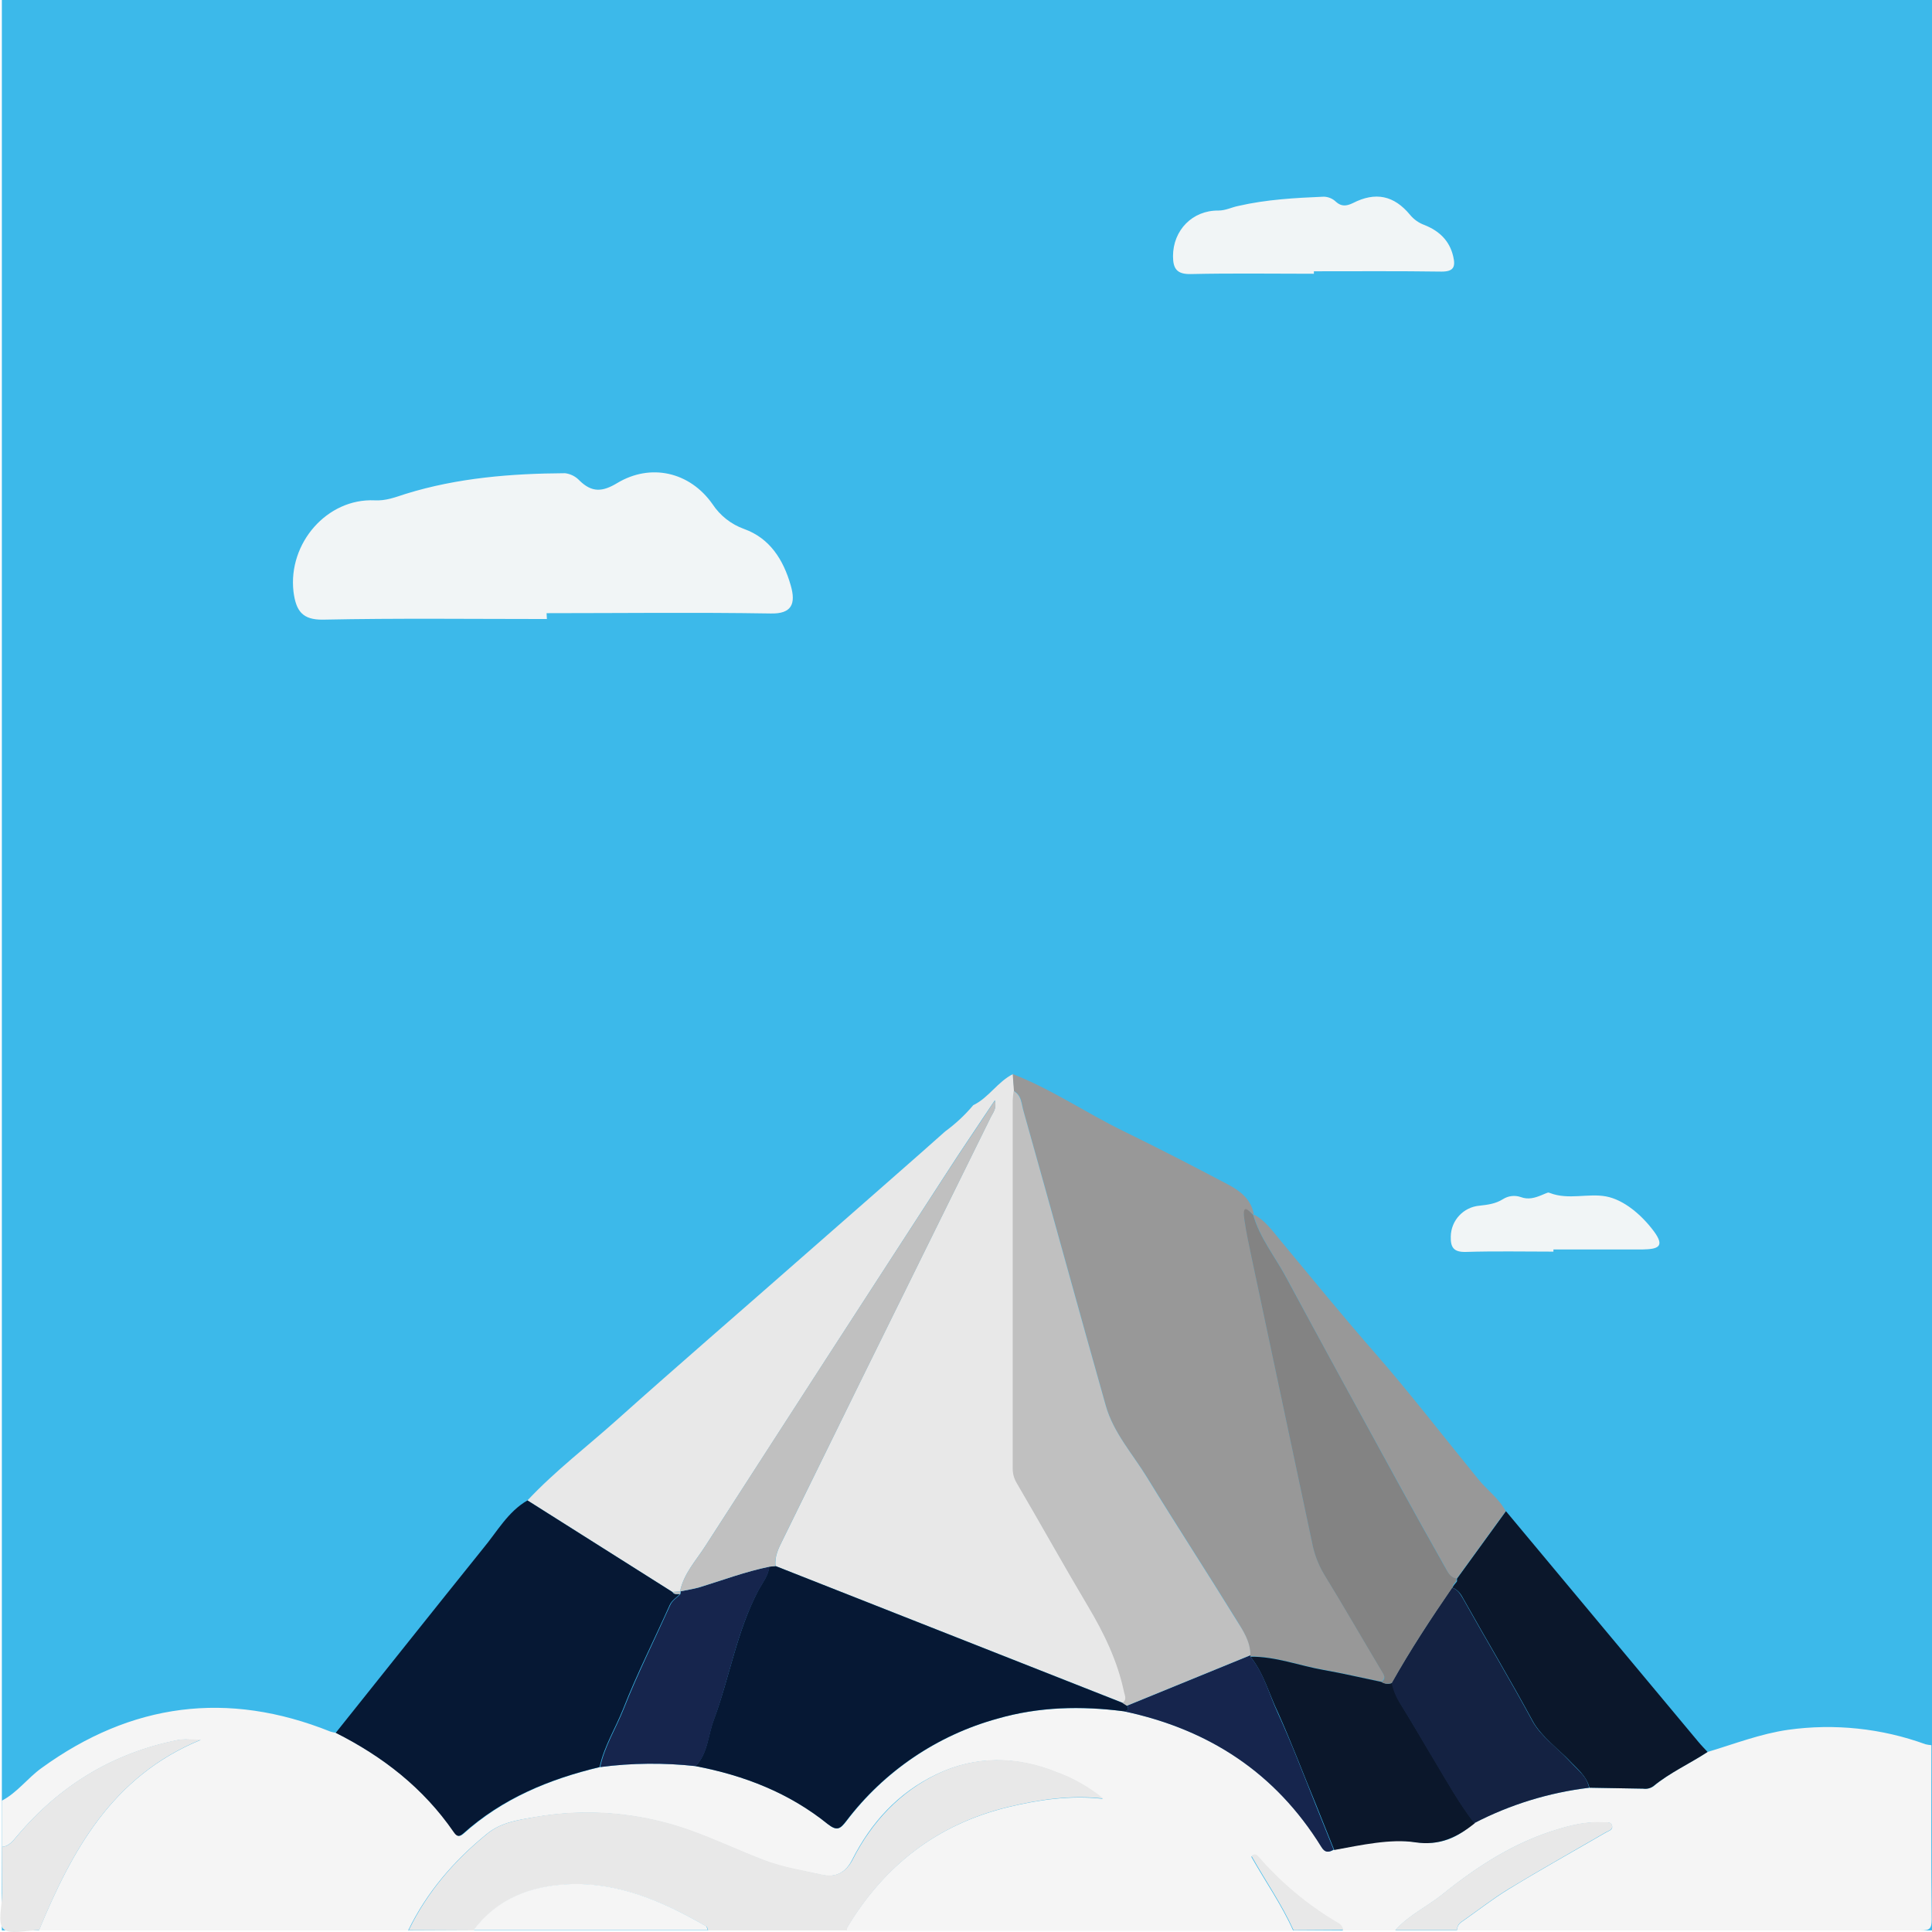
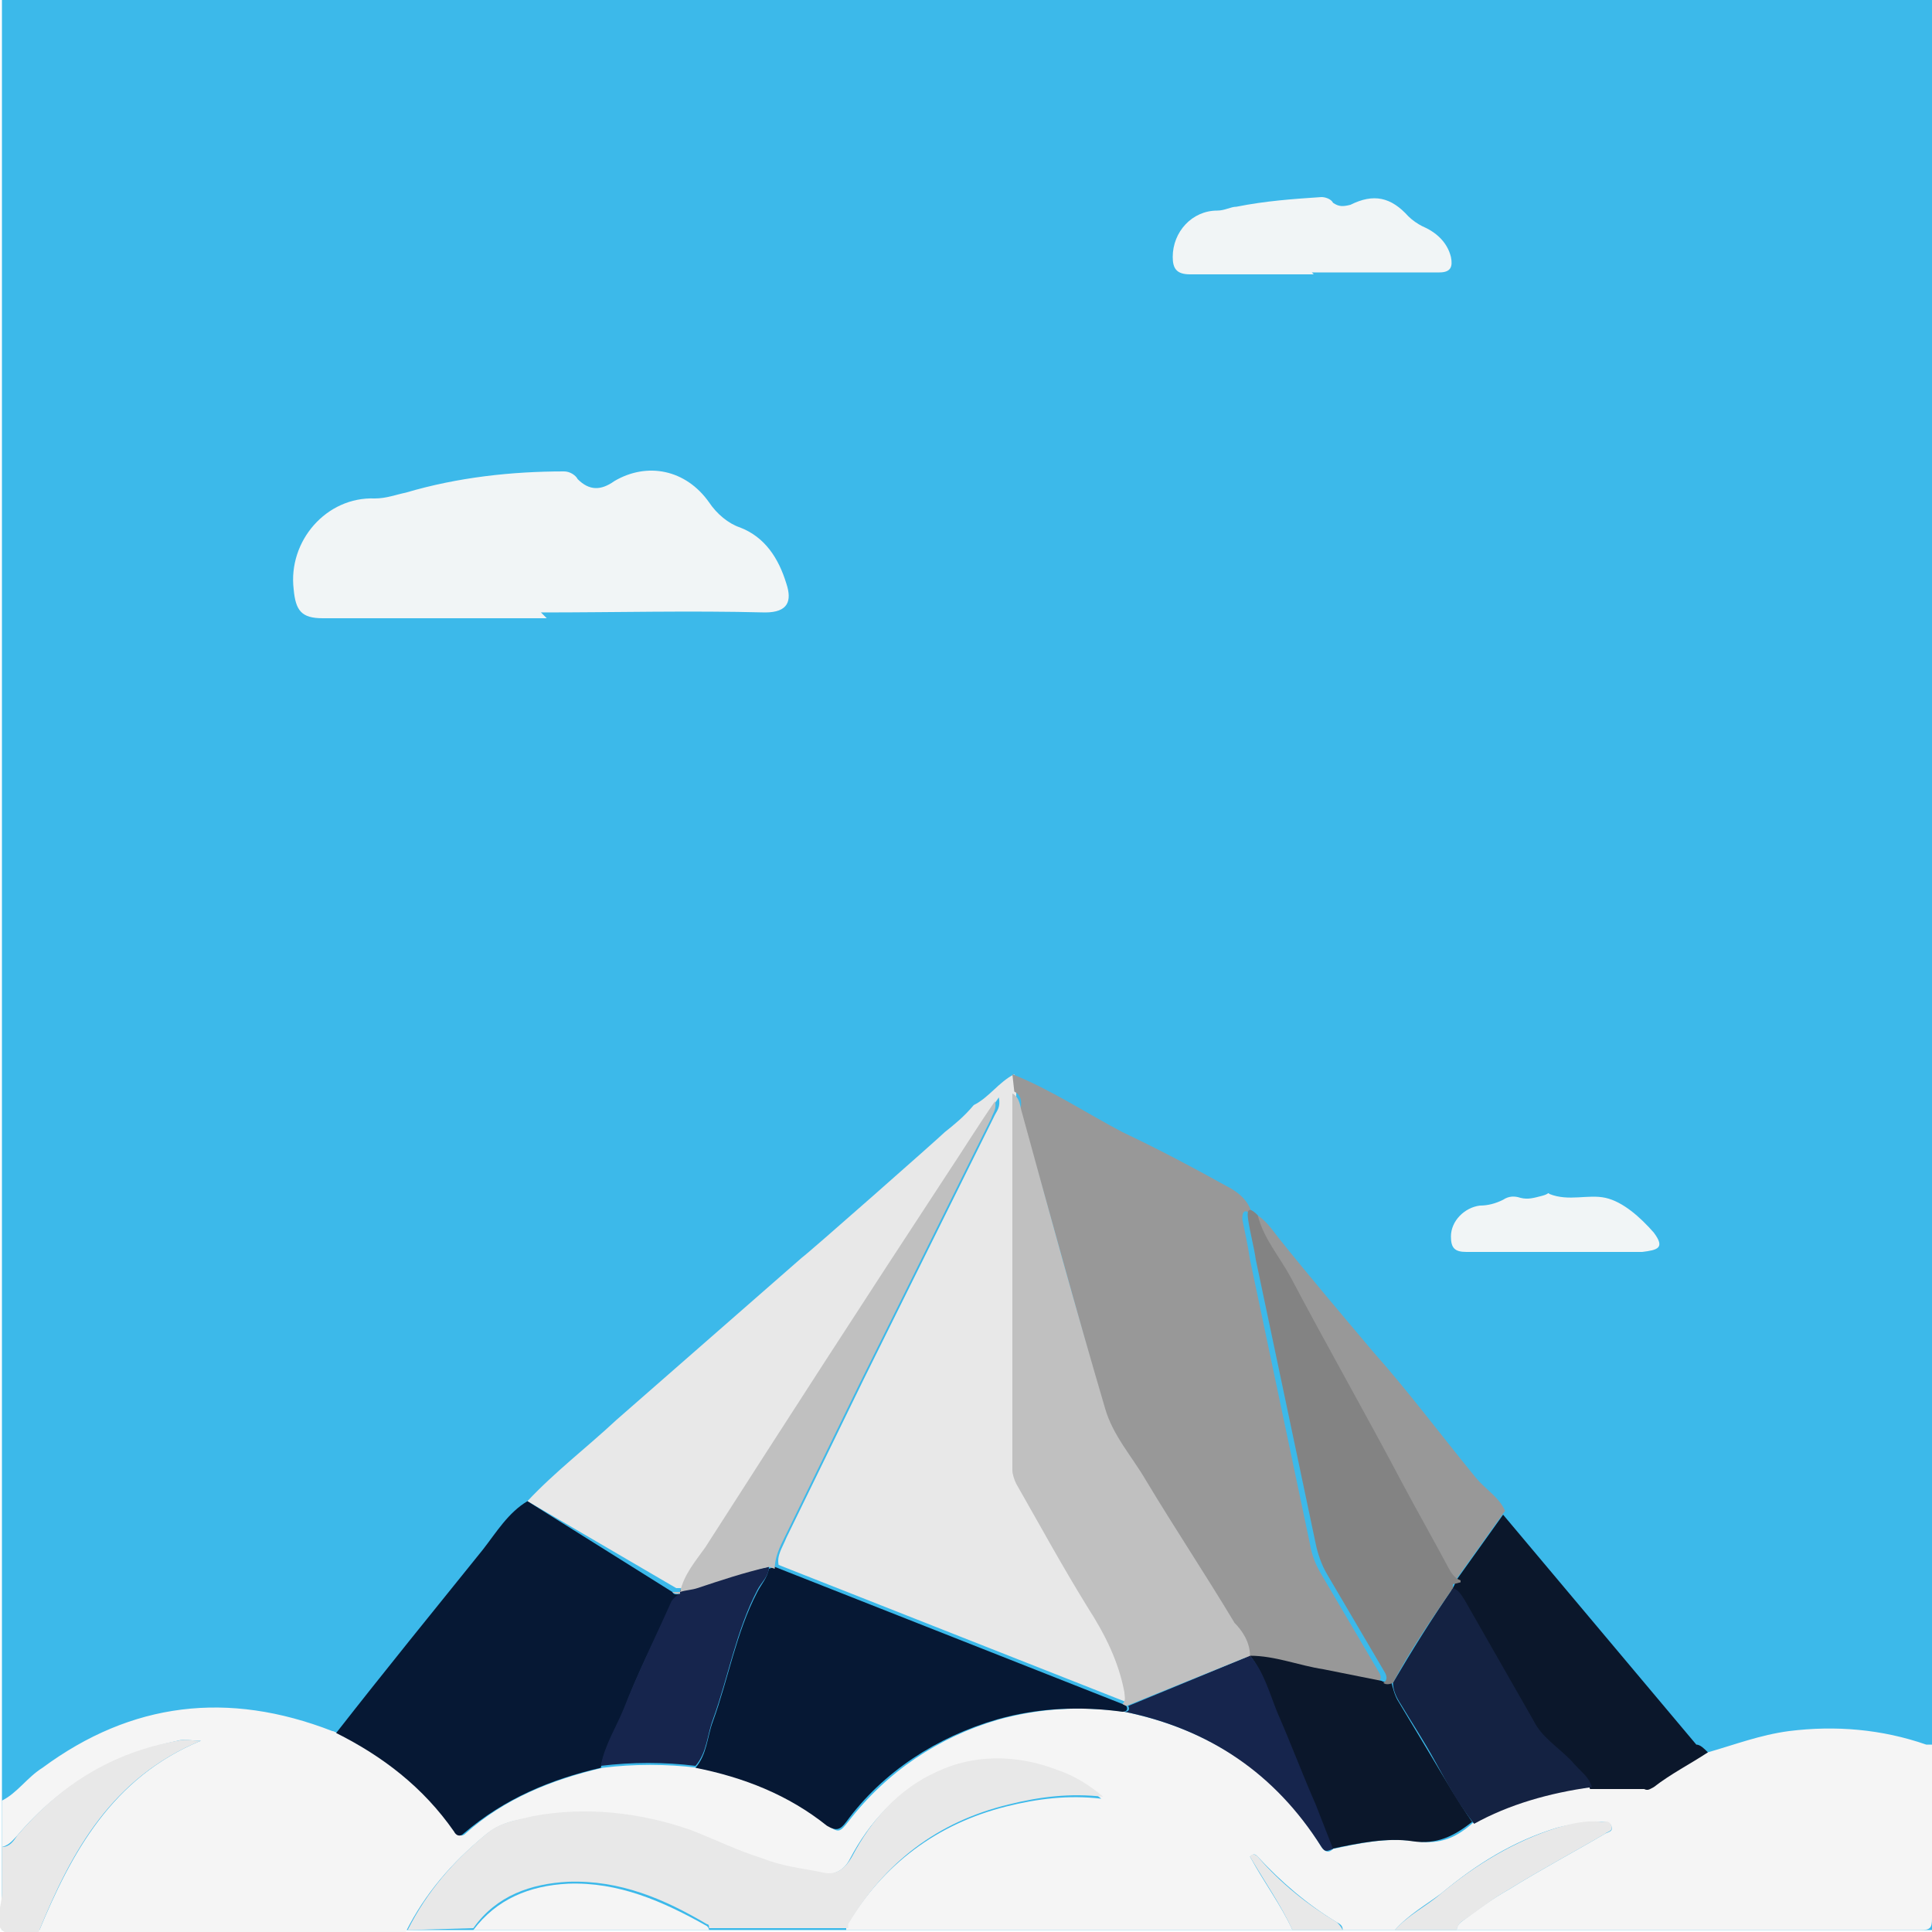
- <svg xmlns="http://www.w3.org/2000/svg" id="Layer_1" data-name="Layer 1" width="626.7" height="626.7" viewBox="0 0 626.7 626.7">
-   <defs>
-     <style>
-       .cls-1 {
-         fill: #3cb9ea;
-       }
- 
-       .cls-2 {
-         fill: #f5f5f5;
-       }
- 
-       .cls-3 {
-         fill: #e8e8e8;
-       }
- 
-       .cls-4 {
-         fill: #989898;
-       }
- 
-       .cls-5 {
-         fill: #061834;
-       }
- 
-       .cls-6 {
-         fill: #0b172b;
-       }
- 
-       .cls-7 {
-         fill: #f1f5f6;
-       }
- 
-       .cls-8 {
-         fill: #142242;
-       }
- 
-       .cls-9 {
-         fill: #16254d;
-       }
- 
-       .cls-10 {
-         fill: silver;
-       }
- 
-       .cls-11 {
-         fill: #838383;
-       }
-     </style>
-   </defs>
-   <rect class="cls-1" x="0.6" width="626.2" height="626.18" />
+ <svg xmlns="http://www.w3.org/2000/svg" version="1.1" id="Layer_1" x="0px" y="0px" viewBox="0 0 100 100" style="enable-background:new 0 0 100 100;" xml:space="preserve">
+   <style type="text/css">
+ 	.st0{fill:#3CB9EA;}
+ 	.st1{fill:#F5F5F5;}
+ 	.st2{fill:#E8E8E8;}
+ 	.st3{fill:#989898;}
+ 	.st4{fill:#061834;}
+ 	.st5{fill:#0B172B;}
+ 	.st6{fill:#F1F5F6;}
+ 	.st7{fill:#142242;}
+ 	.st8{fill:#16254D;}
+ 	.st9{fill:#C0C0C0;}
+ 	.st10{fill:#838383;}
+ </style>
+   <rect x="0.1" class="st0" width="99.9" height="99.9" />
  <g>
-     <path class="cls-2" d="M553.9,568.3c8.7-2.6,17.1-5.9,26.2-7.2a92.9,92.9,0,0,1,44.5,4.7,11.8,11.8,0,0,0,1.9.3c0,18.8-.1,37.7.1,56.5,0,3-.6,3.6-3.6,3.6H472.6a3.3,3.3,0,0,1,1.3-2.6c5.2-3.6,10.1-7.5,15.5-10.8,10.3-6.3,20.9-12.2,31.4-18.3,1-.6,2.5-.9,2.1-2.3s-1.9-1-3-1c-4.9-.3-9.6.7-14.2,2.1-14.3,4.2-26.5,12.1-37.9,21.3-5,4-10.9,6.7-15.2,11.6h-17a3,3,0,0,0-1.7-2.3,103.6,103.6,0,0,1-25.8-21.5c-.5-.6-1.3-1.1-2.2-.1,4.5,8,9.8,15.5,13.6,24h-145a3,3,0,0,1,.2-1c12.1-20.2,29.3-33.5,52.3-39.1,10-2.4,20.2-3.9,30.7-2.7a52.1,52.1,0,0,0-15.1-8.6c-13-5.2-26.1-5.4-38.7.6s-21.3,15.6-27.5,27.8c-2,4-5.2,5.9-9.8,4.9-6.3-1.4-12.7-2.3-18.8-4.7-8.1-3.1-15.9-6.8-24-9.7a98.7,98.7,0,0,0-50.6-4.3c-5.4.9-10.8,1.7-15.3,5.4-10.7,8.7-19.5,18.9-25.5,31.3H12.6c10.8-26,23.8-50,52.5-61.8-3.1,0-5.4-.4-7.6.1-20.9,4.2-38.1,14.7-51.9,31C4.3,597,3,598.9.6,599.1v-15c5-2.6,8.3-7.3,12.9-10.6,29.1-21.1,60.3-25.2,93.7-11.8a10.7,10.7,0,0,0,1.9.4c15.2,7.7,28.4,17.9,38.2,32.1.9,1.3,1.6,1.9,3.1.6,12.7-11.4,27.9-17.7,44.3-21.6a129.6,129.6,0,0,1,31-.3c15.7,3,30.3,8.6,42.9,18.8,2.9,2.4,4,1.6,6-1a92.3,92.3,0,0,1,49-33.2c13.5-3.9,27.2-4.1,41-2.4,27.5,5.8,49.2,19.9,64.1,44,1.2,2,2.4,1.8,4,.9,8.7-1.6,17.5-3.8,26.2-2.5s13.8-1.5,19.4-6.2a109.4,109.4,0,0,1,37.4-11.4l17.4.3a4.5,4.5,0,0,0,3.3-.8C541.7,574.9,548.1,572.1,553.9,568.3Z" />
-     <path class="cls-3" d="M132.6,626.1c6-12.4,14.8-22.6,25.5-31.3,4.5-3.7,10-4.4,15.3-5.4a98.7,98.7,0,0,1,50.6,4.3c8.1,2.9,15.9,6.6,24,9.7,6.1,2.3,12.5,3.3,18.8,4.7,4.5,1,7.7-.9,9.8-4.9,6.2-12.2,15.3-21.9,27.5-27.8s25.7-5.9,38.7-.6a52.1,52.1,0,0,1,15.1,8.6c-10.5-1.2-20.6.3-30.7,2.7-23,5.6-40.2,18.9-52.3,39.1a3,3,0,0,0-.2,1h-45c-.2-.5-.2-1.1-.6-1.3-13.9-8-28.5-14.4-44.9-13.6-12.1.6-22.9,4.7-30.5,14.9Z" />
-     <path class="cls-3" d="M.6,599.1c2.5-.2,3.7-2.1,5.1-3.7,13.7-16.3,30.9-26.8,51.9-31,2.2-.4,4.5-.1,7.6-.1-28.7,11.8-41.8,35.8-52.5,61.8-4,0-9.6,1.6-11.6-.4s-.4-7.6-.4-11.6Z" />
-     <path class="cls-2" d="M153.6,626.1c7.6-10.2,18.4-14.3,30.5-14.9,16.5-.8,31,5.6,44.9,13.6.3.2.4.9.6,1.3Z" />
-     <path class="cls-3" d="M452.6,626.1c4.3-4.9,10.2-7.6,15.2-11.6,11.4-9.2,23.7-17.1,37.9-21.3,4.6-1.4,9.3-2.4,14.2-2.1,1.1.1,2.6-.4,3,1s-1.2,1.8-2.1,2.3c-10.5,6.1-21,12-31.4,18.3-5.4,3.3-10.3,7.2-15.5,10.8a3.3,3.3,0,0,0-1.3,2.6Z" />
-     <path class="cls-3" d="M419.6,626.1c-3.8-8.4-9.1-16-13.6-24,.9-1,1.6-.5,2.2.1a103.6,103.6,0,0,0,25.8,21.5,3,3,0,0,1,1.7,2.3Z" />
-     <path class="cls-3" d="M171.1,486.7c9-9.6,19.4-17.5,29.1-26.2,19.9-17.8,40.1-35.2,60.1-52.8,1.6-1.4,44.2-38.7,46.3-40.7a51.5,51.5,0,0,0,9.1-8.5c5-2.4,7.9-7.6,12.9-10.1l.4,5.5a26.1,26.1,0,0,0-.3,3q0,59.7,0,119.3a9,9,0,0,0,1.2,4.7c7.8,13.4,15.3,26.9,23.2,40.1,5.2,8.8,9.6,17.8,11.7,27.8.3,1.3,1,2.6-.5,3.6L251.6,508c-.4-3.2,1-5.9,2.3-8.5L279,448.3l42.4-86c.7-1.4,2-2.8,1.3-5.4-5.5,8.3-10.8,16-15.8,23.8Q267.8,441,228.8,501.5c-3,4.7-7,8.9-8.2,14.7h0l-2.5.2Z" />
-     <path class="cls-4" d="M328.9,353.9l-.4-5.5c12.6,4.9,23.8,12.6,35.9,18.5s22.7,11.4,33.9,17.3c4,2.1,7.5,4.8,8.4,9.6l-.2.2c-1.9-2-3.3-2-2.9,1.1s1.6,8.8,2.5,13.2l19.5,91.9a31.6,31.6,0,0,0,3.8,10.2c6.5,10.6,12.7,21.4,19.1,32.1.7,1.2.7,2.1-.4,3-6.3-1.3-12.6-2.8-18.9-3.9-7.9-1.4-15.5-4.4-23.7-4.3a.5.5,0,0,1,0-.5c0-4.4-2.4-8-4.5-11.5-9.5-15.4-19.4-30.6-28.9-46.1-4.7-7.6-10.9-14.4-13.4-23.3-9-31.9-17.7-63.8-26.7-95.6C331.4,358.1,331.5,355.3,328.9,353.9Z" />
-     <path class="cls-5" d="M171.1,486.7l47,29.7c.6,1,1.6.6,2.4.7-1.1,1.2-2.6,2-3.3,3.6-5,11.2-10.6,22.2-15.1,33.7-2.5,6.3-6.2,12.1-7.6,18.8-16.4,3.9-31.6,10.2-44.3,21.6-1.5,1.3-2.2.7-3.1-.6-9.8-14.2-22.9-24.4-38.2-32.1,15.9-19.9,31.8-39.9,47.8-59.8C161.3,496.8,164.7,490.4,171.1,486.7Z" />
-     <path class="cls-6" d="M553.9,568.3c-5.8,3.8-12.2,6.7-17.6,11.1a4.5,4.5,0,0,1-3.3.8l-17.4-.3c-1-3.9-4.2-6.3-6.7-9s-9.1-7.7-11.7-12.6c-7.2-13.3-15-26.3-22.4-39.5-.9-1.7-1.8-3.1-3.7-3.8l.6-.9.9-1.1a3,3,0,0,0,0-.9l15.9-21.9L550.9,565C551.8,566.1,552.9,567.2,553.9,568.3Z" />
-     <path class="cls-4" d="M488.4,490.2l-15.9,21.9c-2.2-.3-2.9-2.2-3.7-3.7q-7.7-13.6-15.2-27.3c-12.2-22.2-24.4-44.4-36.4-66.8-3.6-6.7-8.5-12.7-10.6-20.1l.2-.2c3.6,1.9,5.9,5.2,8.4,8.2,10.3,12.4,20.4,24.8,31,36.9s22.2,27.1,33.3,40.7C482.3,483.3,486.2,486,488.4,490.2Z" />
-     <path class="cls-7" d="M177.4,200.8c-24.2,0-48.4-.3-72.6.2-6.7.1-8.8-2.8-9.6-9.1-1.8-15.7,10.9-30.3,26.3-29.6,3.7.2,6.7-1,10.1-2.1,16.8-5.2,34.2-6.6,51.7-6.7a7.7,7.7,0,0,1,4.7,2.4c4,3.9,7.4,3.7,12.2.8,10.8-6.5,23.5-3.7,30.9,6.8a20.6,20.6,0,0,0,10.3,8.1c8.3,3,12.7,9.9,15.1,18.3,1.7,5.9.4,9.3-6.6,9.1-24.2-.4-48.4-.1-72.6-.1Z" />
-     <path class="cls-7" d="M426.2,88.8c-13.3,0-26.6-.2-39.9.1-4.5.1-5.8-1.7-5.8-5.8,0-8.4,6.3-14.9,14.7-14.8,2.4,0,4.4-1.1,6.5-1.5,9.1-2.1,18.4-2.6,27.7-3a5.9,5.9,0,0,1,4,1.7c1.7,1.5,3.3,1.4,5.4.4,7.4-3.8,13.4-2.5,18.6,3.8a10.8,10.8,0,0,0,4.7,3.3c4.7,1.9,8.1,5,9.3,10.2.8,3.4.1,4.9-3.8,4.9-13.8-.2-27.6-.1-41.4-.1Z" />
-     <path class="cls-7" d="M503.9,406c-9.5,0-19-.2-28.4.1-3.9.1-5-1.4-4.9-5a10.2,10.2,0,0,1,9.3-10c2.7-.3,5.2-.6,7.6-2.1a6.7,6.7,0,0,1,5.8-.7c2.4.9,4.5.3,6.7-.6s2.1-1,2.8-.7c6,2.3,12.4,0,18.2,1.1s11.5,6,15.4,11.2,1.3,5.9-3.6,6H503.9Z" />
-     <path class="cls-5" d="M251.6,508l112.6,44.4,1.4.9c.9,1.4,0,1.7-1.1,1.8-13.8-1.8-27.5-1.5-41,2.4a92.3,92.3,0,0,0-49,33.2c-2,2.6-3,3.3-6,1-12.5-10.1-27.1-15.8-42.9-18.8,4-4.2,4-10,5.9-15,5.2-13.9,7.5-28.8,14.5-42.1,1.3-2.4,3.2-4.7,3.5-7.6Z" />
-     <path class="cls-6" d="M405.6,537.4c8.2-.1,15.8,2.9,23.7,4.3,6.3,1.1,12.6,2.6,18.9,3.9a3.7,3.7,0,0,0,3.4.3,21.2,21.2,0,0,0,2.8,6.8c3.8,6.2,7.5,12.5,11.2,18.7s7.9,13.7,12.8,20c-5.7,4.6-11.5,7.4-19.4,6.2s-17.5.9-26.2,2.5l-5.9-14.7c-4.1-9.9-7.9-20-12.3-29.8C411.6,549.4,409.9,542.7,405.6,537.4Z" />
-     <path class="cls-8" d="M478.2,591.4c-4.9-6.3-8.7-13.2-12.8-20s-7.3-12.5-11.2-18.7a21.2,21.2,0,0,1-2.8-6.8c6-10.6,12.7-20.8,19.6-30.9,1.9.6,2.7,2.1,3.7,3.8,7.4,13.2,15.2,26.2,22.4,39.5,2.7,4.9,7.8,8.4,11.7,12.6s5.7,5.1,6.7,9A109.4,109.4,0,0,0,478.2,591.4Z" />
-     <path class="cls-9" d="M249.6,508.2c-.3,2.9-2.2,5.2-3.5,7.6-7.1,13.3-9.4,28.2-14.5,42.1-1.9,5-1.9,10.8-5.9,15a129.6,129.6,0,0,0-31,.3c1.4-6.7,5.1-12.5,7.6-18.8,4.5-11.4,10-22.4,15.1-33.7.7-1.6,2.2-2.4,3.3-3.6a2.3,2.3,0,0,0,.1-.9h0c1.9-.4,3.9-.7,5.8-1.2C234.1,512.7,241.7,509.8,249.6,508.2Z" />
-     <path class="cls-9" d="M405.6,537.4c4.4,5.3,6,12,8.8,18.1,4.5,9.8,8.3,19.8,12.3,29.8l5.9,14.7c-1.6.9-2.8,1.1-4-.9-14.9-24.1-36.6-38.2-64.1-44,1.1-.2,2-.5,1.1-1.8l40.1-16.4A.5.5,0,0,0,405.6,537.4Z" />
-     <path class="cls-10" d="M405.6,536.9l-40.1,16.4-1.4-.9c1.5-1,.8-2.3.5-3.6-2.1-10-6.5-19.1-11.7-27.8-7.9-13.3-15.4-26.8-23.2-40.1a9,9,0,0,1-1.2-4.7q0-59.7,0-119.3a26.1,26.1,0,0,1,.3-3c2.6,1.4,2.5,4.2,3.2,6.5,9,31.9,17.7,63.8,26.7,95.6,2.5,8.8,8.7,15.6,13.4,23.3,9.5,15.5,19.4,30.7,28.9,46.1C403.2,528.9,405.6,532.4,405.6,536.9Z" />
-     <path class="cls-10" d="M249.6,508.2c-7.9,1.6-15.5,4.5-23.2,6.8-1.9.5-3.8.8-5.8,1.2,1.2-5.8,5.2-10,8.2-14.7q38.9-60.5,78.1-120.7c5-7.8,10.3-15.4,15.8-23.8.7,2.6-.6,4-1.3,5.4l-42.4,86-25.1,51.1c-1.3,2.7-2.8,5.4-2.3,8.5Z" />
-     <path class="cls-10" d="M220.7,516.2a2.3,2.3,0,0,1-.1.9c-.8-.1-1.8.3-2.4-.7Z" />
-     <path class="cls-11" d="M471.1,515c-6.9,10-13.6,20.2-19.6,30.9a3.7,3.7,0,0,1-3.4-.3c1.2-.8,1.2-1.7.4-3-6.4-10.7-12.6-21.5-19.1-32.1a31.6,31.6,0,0,1-3.8-10.2l-19.5-91.9c-.9-4.4-1.9-8.7-2.5-13.2s1-3.1,2.9-1.1c2.1,7.4,7,13.4,10.6,20.1,12,22.3,24.2,44.5,36.4,66.8q7.5,13.7,15.2,27.3c.9,1.5,1.6,3.4,3.7,3.7a3,3,0,0,1,0,.9l-.9,1.1Z" />
-     <path class="cls-8" d="M471.6,514.1l.9-1.1Z" />
+     <path class="st1" d="M88.4,90.7c1.4-0.4,2.7-0.9,4.2-1.1c2.4-0.3,4.8-0.1,7.1,0.7c0.1,0,0.2,0,0.3,0c0,3,0,6,0,9   c0,0.5-0.1,0.6-0.6,0.6h-24c0-0.2,0.1-0.3,0.2-0.4c0.8-0.6,1.6-1.2,2.5-1.7c1.6-1,3.3-1.9,5-2.9c0.2-0.1,0.4-0.1,0.3-0.4   c-0.1-0.2-0.3-0.2-0.5-0.2c-0.8,0-1.5,0.1-2.3,0.3c-2.3,0.7-4.2,1.9-6,3.4c-0.8,0.6-1.7,1.1-2.4,1.9h-2.7c0-0.2-0.1-0.3-0.3-0.4   c-1.5-0.9-2.9-2.1-4.1-3.4c-0.1-0.1-0.2-0.2-0.4,0c0.7,1.3,1.6,2.5,2.2,3.8H43.8c0-0.1,0-0.1,0-0.2c1.9-3.2,4.7-5.3,8.3-6.2   c1.6-0.4,3.2-0.6,4.9-0.4c-0.7-0.6-1.5-1.1-2.4-1.4c-2.1-0.8-4.2-0.9-6.2,0.1c-2,1-3.4,2.5-4.4,4.4c-0.3,0.6-0.8,0.9-1.6,0.8   c-1-0.2-2-0.4-3-0.7c-1.3-0.5-2.5-1.1-3.8-1.5c-2.6-0.9-5.4-1.2-8.1-0.7c-0.9,0.1-1.7,0.3-2.4,0.9c-1.7,1.4-3.1,3-4.1,5H2   c1.7-4.1,3.8-8,8.4-9.9c-0.5,0-0.9-0.1-1.2,0c-3.3,0.7-6.1,2.3-8.3,4.9c-0.2,0.2-0.4,0.5-0.8,0.6v-2.4c0.8-0.4,1.3-1.2,2.1-1.7   c4.6-3.4,9.6-4,15-1.9c0.1,0,0.2,0.1,0.3,0.1c2.4,1.2,4.5,2.9,6.1,5.1c0.1,0.2,0.3,0.3,0.5,0.1c2-1.8,4.5-2.8,7.1-3.4   c1.6-0.2,3.3-0.2,4.9,0c2.5,0.5,4.8,1.4,6.8,3c0.5,0.4,0.6,0.3,1-0.2c2-2.6,4.7-4.4,7.8-5.3c2.2-0.6,4.3-0.7,6.5-0.4   c4.4,0.9,7.9,3.2,10.2,7c0.2,0.3,0.4,0.3,0.6,0.1c1.4-0.3,2.8-0.6,4.2-0.4c1.4,0.2,2.2-0.2,3.1-1c1.9-1,3.9-1.6,6-1.8l2.8,0   c0.2,0,0.4,0,0.5-0.1C86.4,91.7,87.4,91.3,88.4,90.7z" />
+     <path class="st2" d="M21.1,99.9c1-2,2.4-3.6,4.1-5c0.7-0.6,1.6-0.7,2.4-0.9c2.7-0.5,5.5-0.2,8.1,0.7c1.3,0.5,2.5,1.1,3.8,1.5   c1,0.4,2,0.5,3,0.7c0.7,0.2,1.2-0.1,1.6-0.8c1-1.9,2.4-3.5,4.4-4.4c1.9-0.9,4.1-0.9,6.2-0.1c0.9,0.3,1.7,0.8,2.4,1.4   c-1.7-0.2-3.3,0-4.9,0.4c-3.7,0.9-6.4,3-8.3,6.2c0,0.1,0,0.1,0,0.2h-7.2c0-0.1,0-0.2-0.1-0.2c-2.2-1.3-4.5-2.3-7.2-2.2   c-1.9,0.1-3.7,0.7-4.9,2.4L21.1,99.9z" />
+     <path class="st2" d="M0.1,95.6c0.4,0,0.6-0.3,0.8-0.6c2.2-2.6,4.9-4.3,8.3-4.9c0.4-0.1,0.7,0,1.2,0c-4.6,1.9-6.7,5.7-8.4,9.9   c-0.6,0-1.5,0.3-1.9-0.1S0.1,98.6,0.1,98L0.1,95.6z" />
+     <path class="st1" d="M24.5,99.9c1.2-1.6,2.9-2.3,4.9-2.4c2.6-0.1,4.9,0.9,7.2,2.2c0,0,0.1,0.1,0.1,0.2L24.5,99.9z" />
+     <path class="st2" d="M72.2,99.9c0.7-0.8,1.6-1.2,2.4-1.9c1.8-1.5,3.8-2.7,6-3.4c0.7-0.2,1.5-0.4,2.3-0.3c0.2,0,0.4-0.1,0.5,0.2   s-0.2,0.3-0.3,0.4c-1.7,1-3.4,1.9-5,2.9c-0.9,0.5-1.6,1.1-2.5,1.7c-0.1,0.1-0.2,0.3-0.2,0.4H72.2z" />
+     <path class="st2" d="M66.9,99.9c-0.6-1.3-1.5-2.6-2.2-3.8c0.1-0.2,0.3-0.1,0.4,0c1.2,1.4,2.6,2.5,4.1,3.4c0.1,0.1,0.2,0.2,0.3,0.4   L66.9,99.9z" />
+     <path class="st2" d="M27.3,77.7c1.4-1.5,3.1-2.8,4.6-4.2c3.2-2.8,6.4-5.6,9.6-8.4c0.3-0.2,7.1-6.2,7.4-6.5c0.5-0.4,1-0.8,1.5-1.4   c0.8-0.4,1.3-1.2,2.1-1.6l0.1,0.9c0,0.2,0,0.3,0,0.5c0,6.4,0,12.7,0,19c0,0.3,0.1,0.5,0.2,0.7c1.2,2.1,2.4,4.3,3.7,6.4   c0.8,1.4,1.5,2.8,1.9,4.4c0,0.2,0.2,0.4-0.1,0.6l-18-7.1c-0.1-0.5,0.2-0.9,0.4-1.4l4-8.2l6.8-13.7c0.1-0.2,0.3-0.4,0.2-0.9   c-0.9,1.3-1.7,2.6-2.5,3.8c-4.2,6.4-8.3,12.8-12.5,19.3c-0.5,0.7-1.1,1.4-1.3,2.3l0,0l-0.4,0L27.3,77.7z" />
+     <path class="st3" d="M52.5,56.5l-0.1-0.9c2,0.8,3.8,2,5.7,3c1.9,0.9,3.6,1.8,5.4,2.8c0.6,0.3,1.2,0.8,1.3,1.5l0,0   c-0.3-0.3-0.5-0.3-0.5,0.2c0.1,0.5,0.3,1.4,0.4,2.1l3.1,14.7c0.1,0.6,0.3,1.1,0.6,1.6c1,1.7,2,3.4,3,5.1c0.1,0.2,0.1,0.3-0.1,0.5   c-1-0.2-2-0.4-3-0.6c-1.3-0.2-2.5-0.7-3.8-0.7c0,0,0-0.1,0-0.1c0-0.7-0.4-1.3-0.7-1.8c-1.5-2.5-3.1-4.9-4.6-7.4   c-0.7-1.2-1.7-2.3-2.1-3.7c-1.4-5.1-2.8-10.2-4.3-15.3C52.9,57.1,52.9,56.7,52.5,56.5z" />
+     <path class="st4" d="M27.3,77.7l7.5,4.7c0.1,0.2,0.3,0.1,0.4,0.1c-0.2,0.2-0.4,0.3-0.5,0.6c-0.8,1.8-1.7,3.5-2.4,5.4   c-0.4,1-1,1.9-1.2,3c-2.6,0.6-5,1.6-7.1,3.4c-0.2,0.2-0.4,0.1-0.5-0.1c-1.6-2.3-3.7-3.9-6.1-5.1c2.5-3.2,5.1-6.4,7.6-9.5   C25.7,79.3,26.3,78.3,27.3,77.7z" />
+     <path class="st5" d="M88.4,90.7c-0.9,0.6-1.9,1.1-2.8,1.8c-0.2,0.1-0.3,0.2-0.5,0.1l-2.8,0c-0.2-0.6-0.7-1-1.1-1.4   c-0.4-0.4-1.5-1.2-1.9-2c-1.1-2.1-2.4-4.2-3.6-6.3c-0.1-0.3-0.3-0.5-0.6-0.6l0.1-0.1l0.1-0.2c0,0,0-0.1,0-0.1l2.5-3.5l10,11.9   C88,90.3,88.2,90.5,88.4,90.7z" />
+     <path class="st3" d="M77.9,78.2l-2.5,3.5c-0.4,0-0.5-0.4-0.6-0.6c-0.8-1.4-1.6-2.9-2.4-4.4c-1.9-3.5-3.9-7.1-5.8-10.7   c-0.6-1.1-1.4-2-1.7-3.2l0,0c0.6,0.3,0.9,0.8,1.3,1.3c1.6,2,3.3,4,4.9,5.9c1.7,1.9,3.5,4.3,5.3,6.5C76.9,77.1,77.6,77.5,77.9,78.2z   " />
+     <path class="st6" d="M28.3,32c-3.9,0-7.7,0-11.6,0c-1.1,0-1.4-0.4-1.5-1.5c-0.3-2.5,1.7-4.8,4.2-4.7c0.6,0,1.1-0.2,1.6-0.3   c2.7-0.8,5.5-1.1,8.2-1.1c0.3,0,0.6,0.2,0.7,0.4c0.6,0.6,1.2,0.6,1.9,0.1c1.7-1,3.7-0.6,4.9,1.1c0.4,0.6,1,1.1,1.6,1.3   c1.3,0.5,2,1.6,2.4,2.9c0.3,0.9,0.1,1.5-1.1,1.5c-3.9-0.1-7.7,0-11.6,0L28.3,32z" />
+     <path class="st6" d="M68,14.2c-2.1,0-4.2,0-6.4,0c-0.7,0-0.9-0.3-0.9-0.9c0-1.3,1-2.4,2.3-2.4c0.4,0,0.7-0.2,1-0.2   c1.5-0.3,2.9-0.4,4.4-0.5c0.2,0,0.5,0.1,0.6,0.3c0.3,0.2,0.5,0.2,0.9,0.1c1.2-0.6,2.1-0.4,3,0.6c0.2,0.2,0.5,0.4,0.7,0.5   c0.7,0.3,1.3,0.8,1.5,1.6c0.1,0.5,0,0.8-0.6,0.8c-2.2,0-4.4,0-6.6,0L68,14.2z" />
+     <path class="st6" d="M80.4,64.8c-1.5,0-3,0-4.5,0c-0.6,0-0.8-0.2-0.8-0.8c0-0.8,0.7-1.5,1.5-1.6c0.4,0,0.8-0.1,1.2-0.3   c0.3-0.2,0.6-0.2,0.9-0.1c0.4,0.1,0.7,0,1.1-0.1c0.4-0.1,0.3-0.2,0.4-0.1c1,0.4,2,0,2.9,0.2s1.8,1,2.5,1.8c0.6,0.8,0.2,0.9-0.6,1   h-4.6V64.8z" />
+     <path class="st4" d="M40.1,81.1l18,7.1l0.2,0.1c0.1,0.2,0,0.3-0.2,0.3c-2.2-0.3-4.4-0.2-6.5,0.4c-3.1,0.9-5.9,2.7-7.8,5.3   c-0.3,0.4-0.5,0.5-1,0.2c-2-1.6-4.3-2.5-6.8-3c0.6-0.7,0.6-1.6,0.9-2.4c0.8-2.2,1.2-4.6,2.3-6.7c0.2-0.4,0.5-0.7,0.6-1.2L40.1,81.1   z" />
+     <path class="st5" d="M64.7,85.7c1.3,0,2.5,0.5,3.8,0.7c1,0.2,2,0.4,3,0.6c0.2,0.1,0.4,0.1,0.5,0c0.1,0.4,0.2,0.8,0.4,1.1   c0.6,1,1.2,2,1.8,3c0.6,1,1.3,2.2,2,3.2c-0.9,0.7-1.8,1.2-3.1,1c-1.3-0.2-2.8,0.1-4.2,0.4l-0.9-2.3c-0.7-1.6-1.3-3.2-2-4.8   C65.7,87.7,65.4,86.6,64.7,85.7z" />
+     <path class="st7" d="M76.3,94.4c-0.8-1-1.4-2.1-2-3.2s-1.2-2-1.8-3c-0.2-0.3-0.4-0.7-0.4-1.1c1-1.7,2-3.3,3.1-4.9   c0.3,0.1,0.4,0.3,0.6,0.6c1.2,2.1,2.4,4.2,3.6,6.3c0.4,0.8,1.2,1.3,1.9,2c0.6,0.7,0.9,0.8,1.1,1.4C80.2,92.8,78.1,93.4,76.3,94.4z" />
+     <path class="st8" d="M39.8,81.1c0,0.5-0.4,0.8-0.6,1.2c-1.1,2.1-1.5,4.5-2.3,6.7c-0.3,0.8-0.3,1.7-0.9,2.4c-1.6-0.2-3.3-0.2-4.9,0   c0.2-1.1,0.8-2,1.2-3c0.7-1.8,1.6-3.6,2.4-5.4c0.1-0.3,0.4-0.4,0.5-0.6c0,0,0-0.1,0-0.1l0,0c0.3-0.1,0.6-0.1,0.9-0.2   C37.3,81.8,38.6,81.3,39.8,81.1z" />
+     <path class="st8" d="M64.7,85.7c0.7,0.8,1,1.9,1.4,2.9c0.7,1.6,1.3,3.2,2,4.8l0.9,2.3c-0.3,0.1-0.4,0.2-0.6-0.1   c-2.4-3.8-5.8-6.1-10.2-7c0.2,0,0.3-0.1,0.2-0.3L64.7,85.7C64.7,85.7,64.7,85.7,64.7,85.7z" />
+     <path class="st9" d="M64.7,85.7l-6.4,2.6l-0.2-0.1c0.2-0.2,0.1-0.4,0.1-0.6c-0.3-1.6-1-3-1.9-4.4c-1.3-2.1-2.5-4.3-3.7-6.4   c-0.1-0.2-0.2-0.5-0.2-0.7c0-6.4,0-12.7,0-19c0-0.2,0-0.3,0-0.5c0.4,0.2,0.4,0.7,0.5,1c1.4,5.1,2.8,10.2,4.3,15.3   c0.4,1.4,1.4,2.5,2.1,3.7c1.5,2.5,3.1,4.9,4.6,7.4C64.3,84.4,64.7,85,64.7,85.7z" />
+     <path class="st9" d="M39.8,81.1c-1.3,0.3-2.5,0.7-3.7,1.1c-0.3,0.1-0.6,0.1-0.9,0.2c0.2-0.9,0.8-1.6,1.3-2.3   c4.1-6.4,8.3-12.9,12.5-19.3c0.8-1.2,1.6-2.5,2.5-3.8c0.1,0.4-0.1,0.6-0.2,0.9l-6.8,13.7l-4,8.2c-0.2,0.4-0.4,0.9-0.4,1.4   L39.8,81.1z" />
+     <path class="st9" d="M35.2,82.4c0,0,0,0.1,0,0.1c-0.1,0-0.3,0-0.4-0.1L35.2,82.4z" />
+     <path class="st10" d="M75.2,82.2c-1.1,1.6-2.2,3.2-3.1,4.9c-0.2,0.1-0.4,0.1-0.5,0c0.2-0.1,0.2-0.3,0.1-0.5c-1-1.7-2-3.4-3-5.1   c-0.3-0.5-0.5-1.1-0.6-1.6l-3.1-14.7c-0.1-0.7-0.3-1.4-0.4-2.1c-0.1-0.7,0.2-0.5,0.5-0.2c0.3,1.2,1.1,2.1,1.7,3.2   c1.9,3.6,3.9,7.1,5.8,10.7c0.8,1.5,1.6,2.9,2.4,4.4c0.1,0.2,0.3,0.5,0.6,0.6c0,0,0,0.1,0,0.1L75.2,82L75.2,82.2z" />
+     <path class="st7" d="M75.2,82l0.1-0.2L75.2,82z" />
  </g>
</svg>
